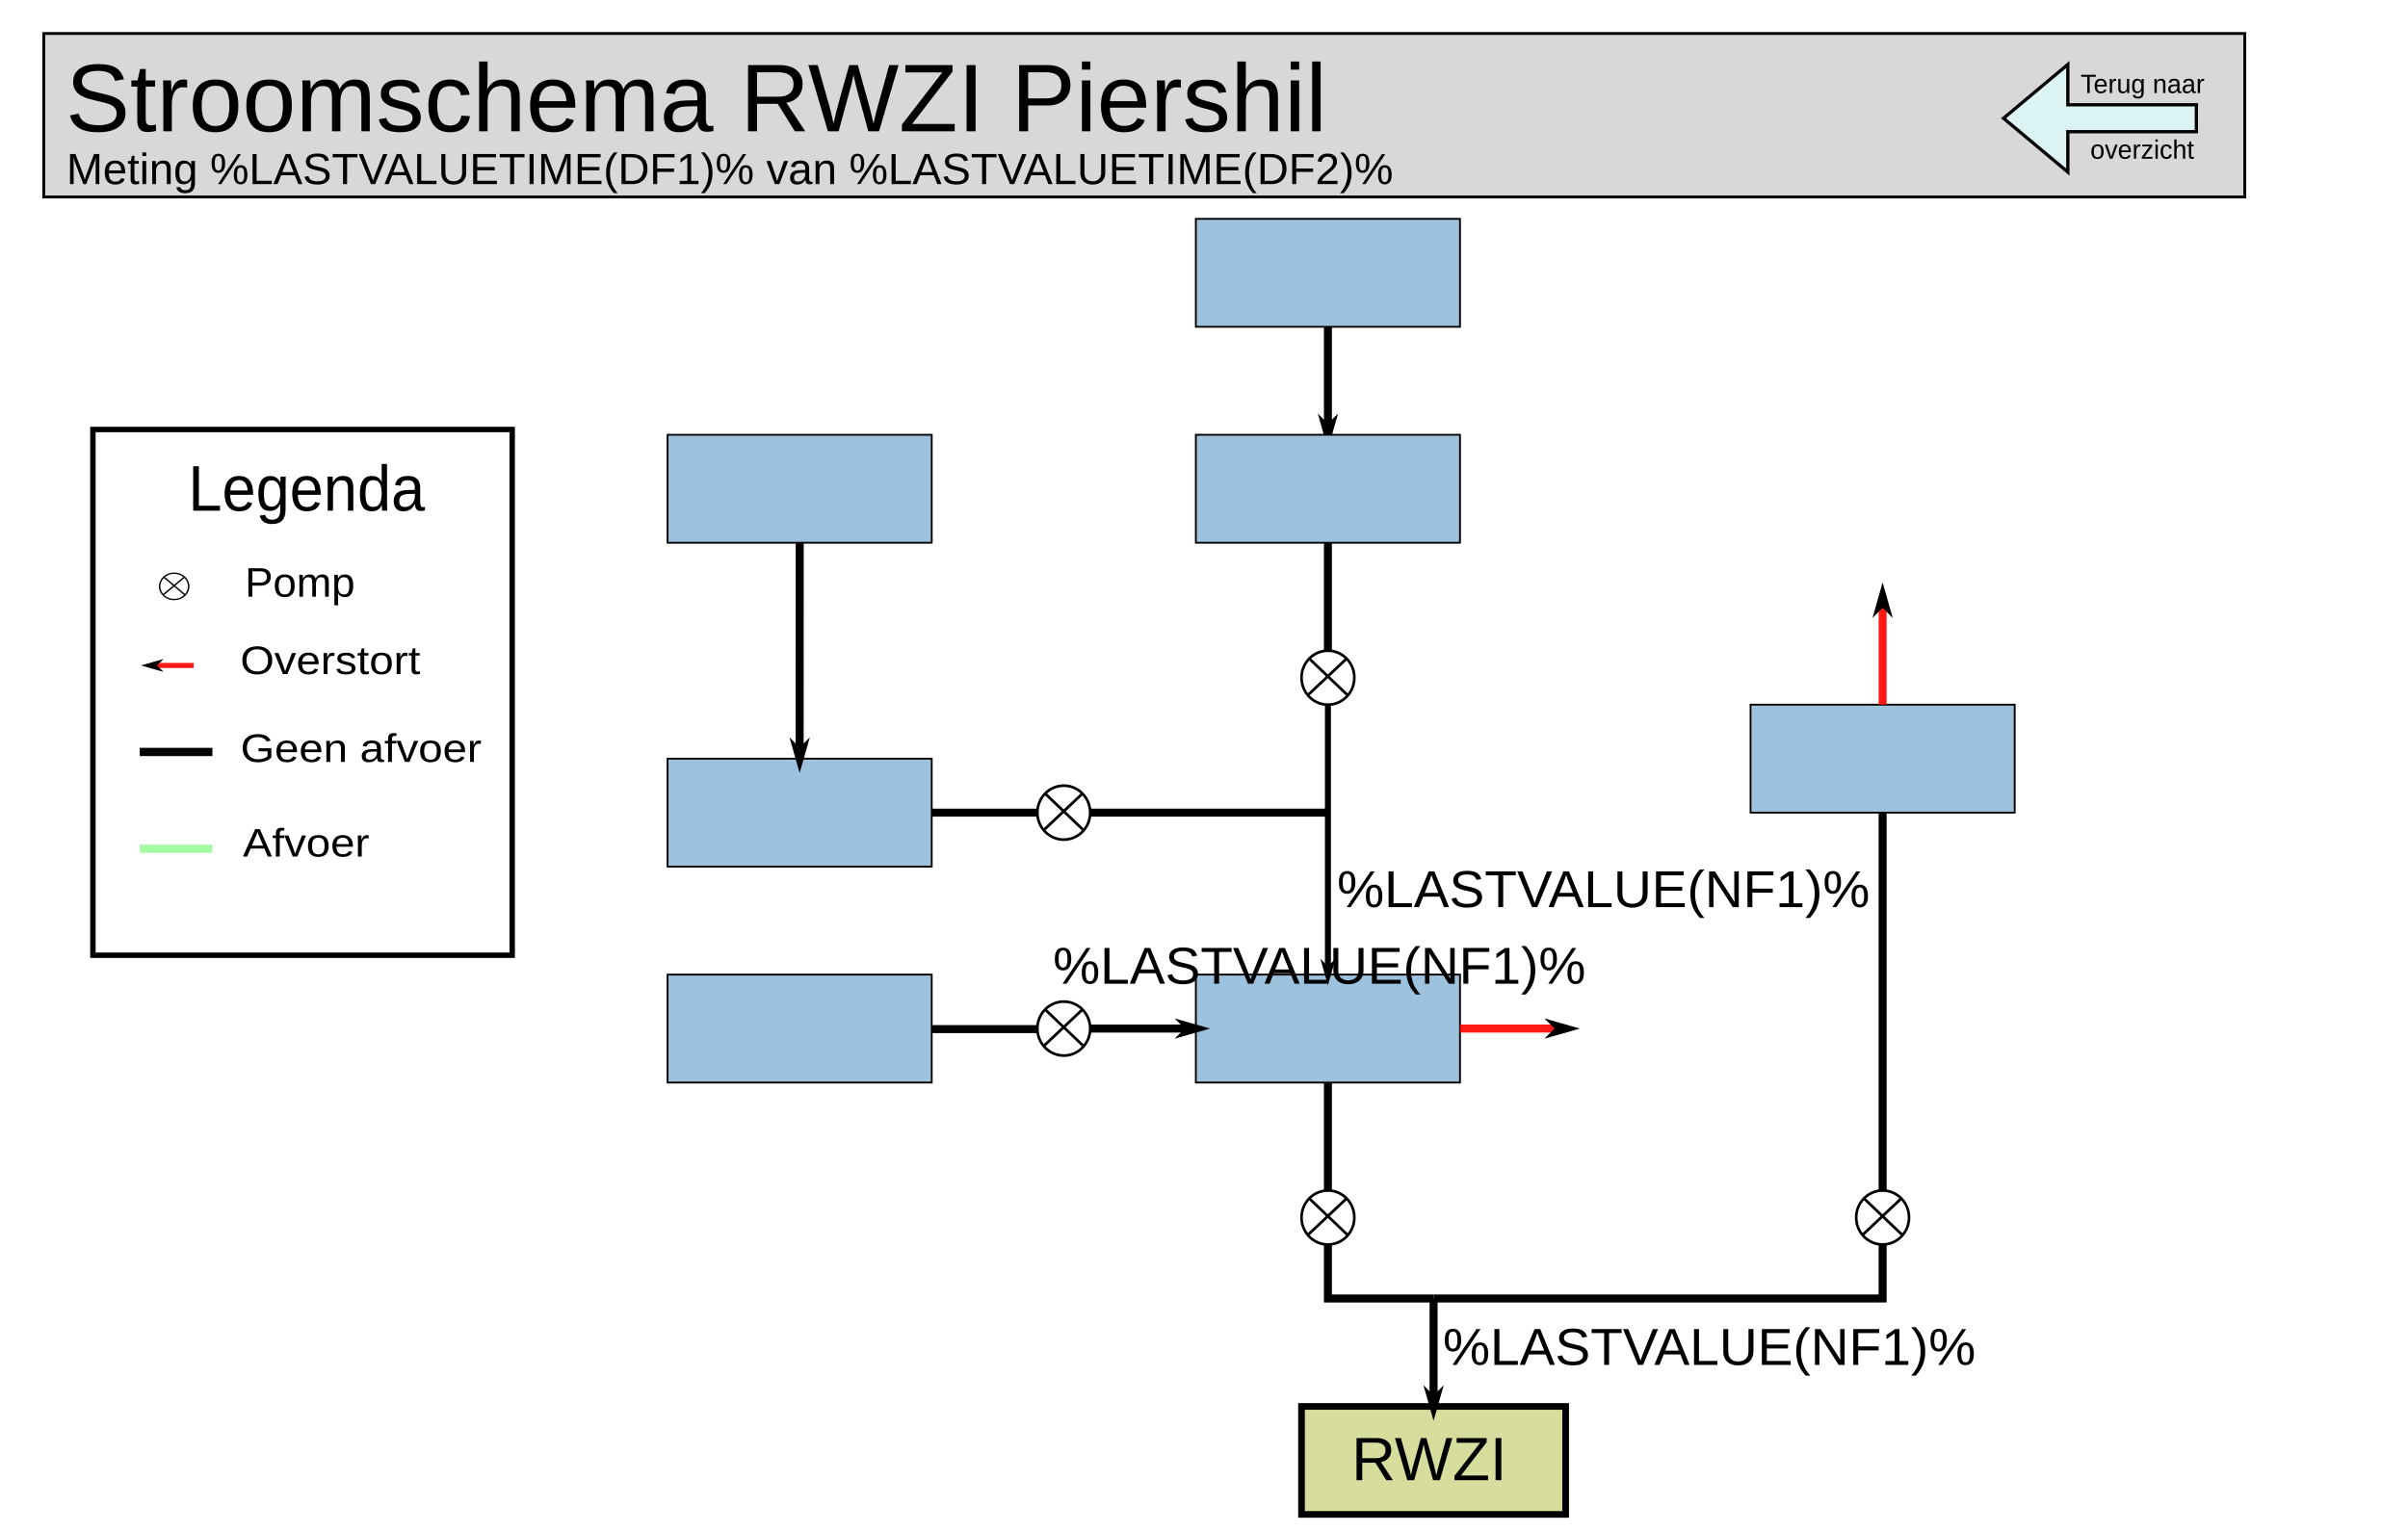
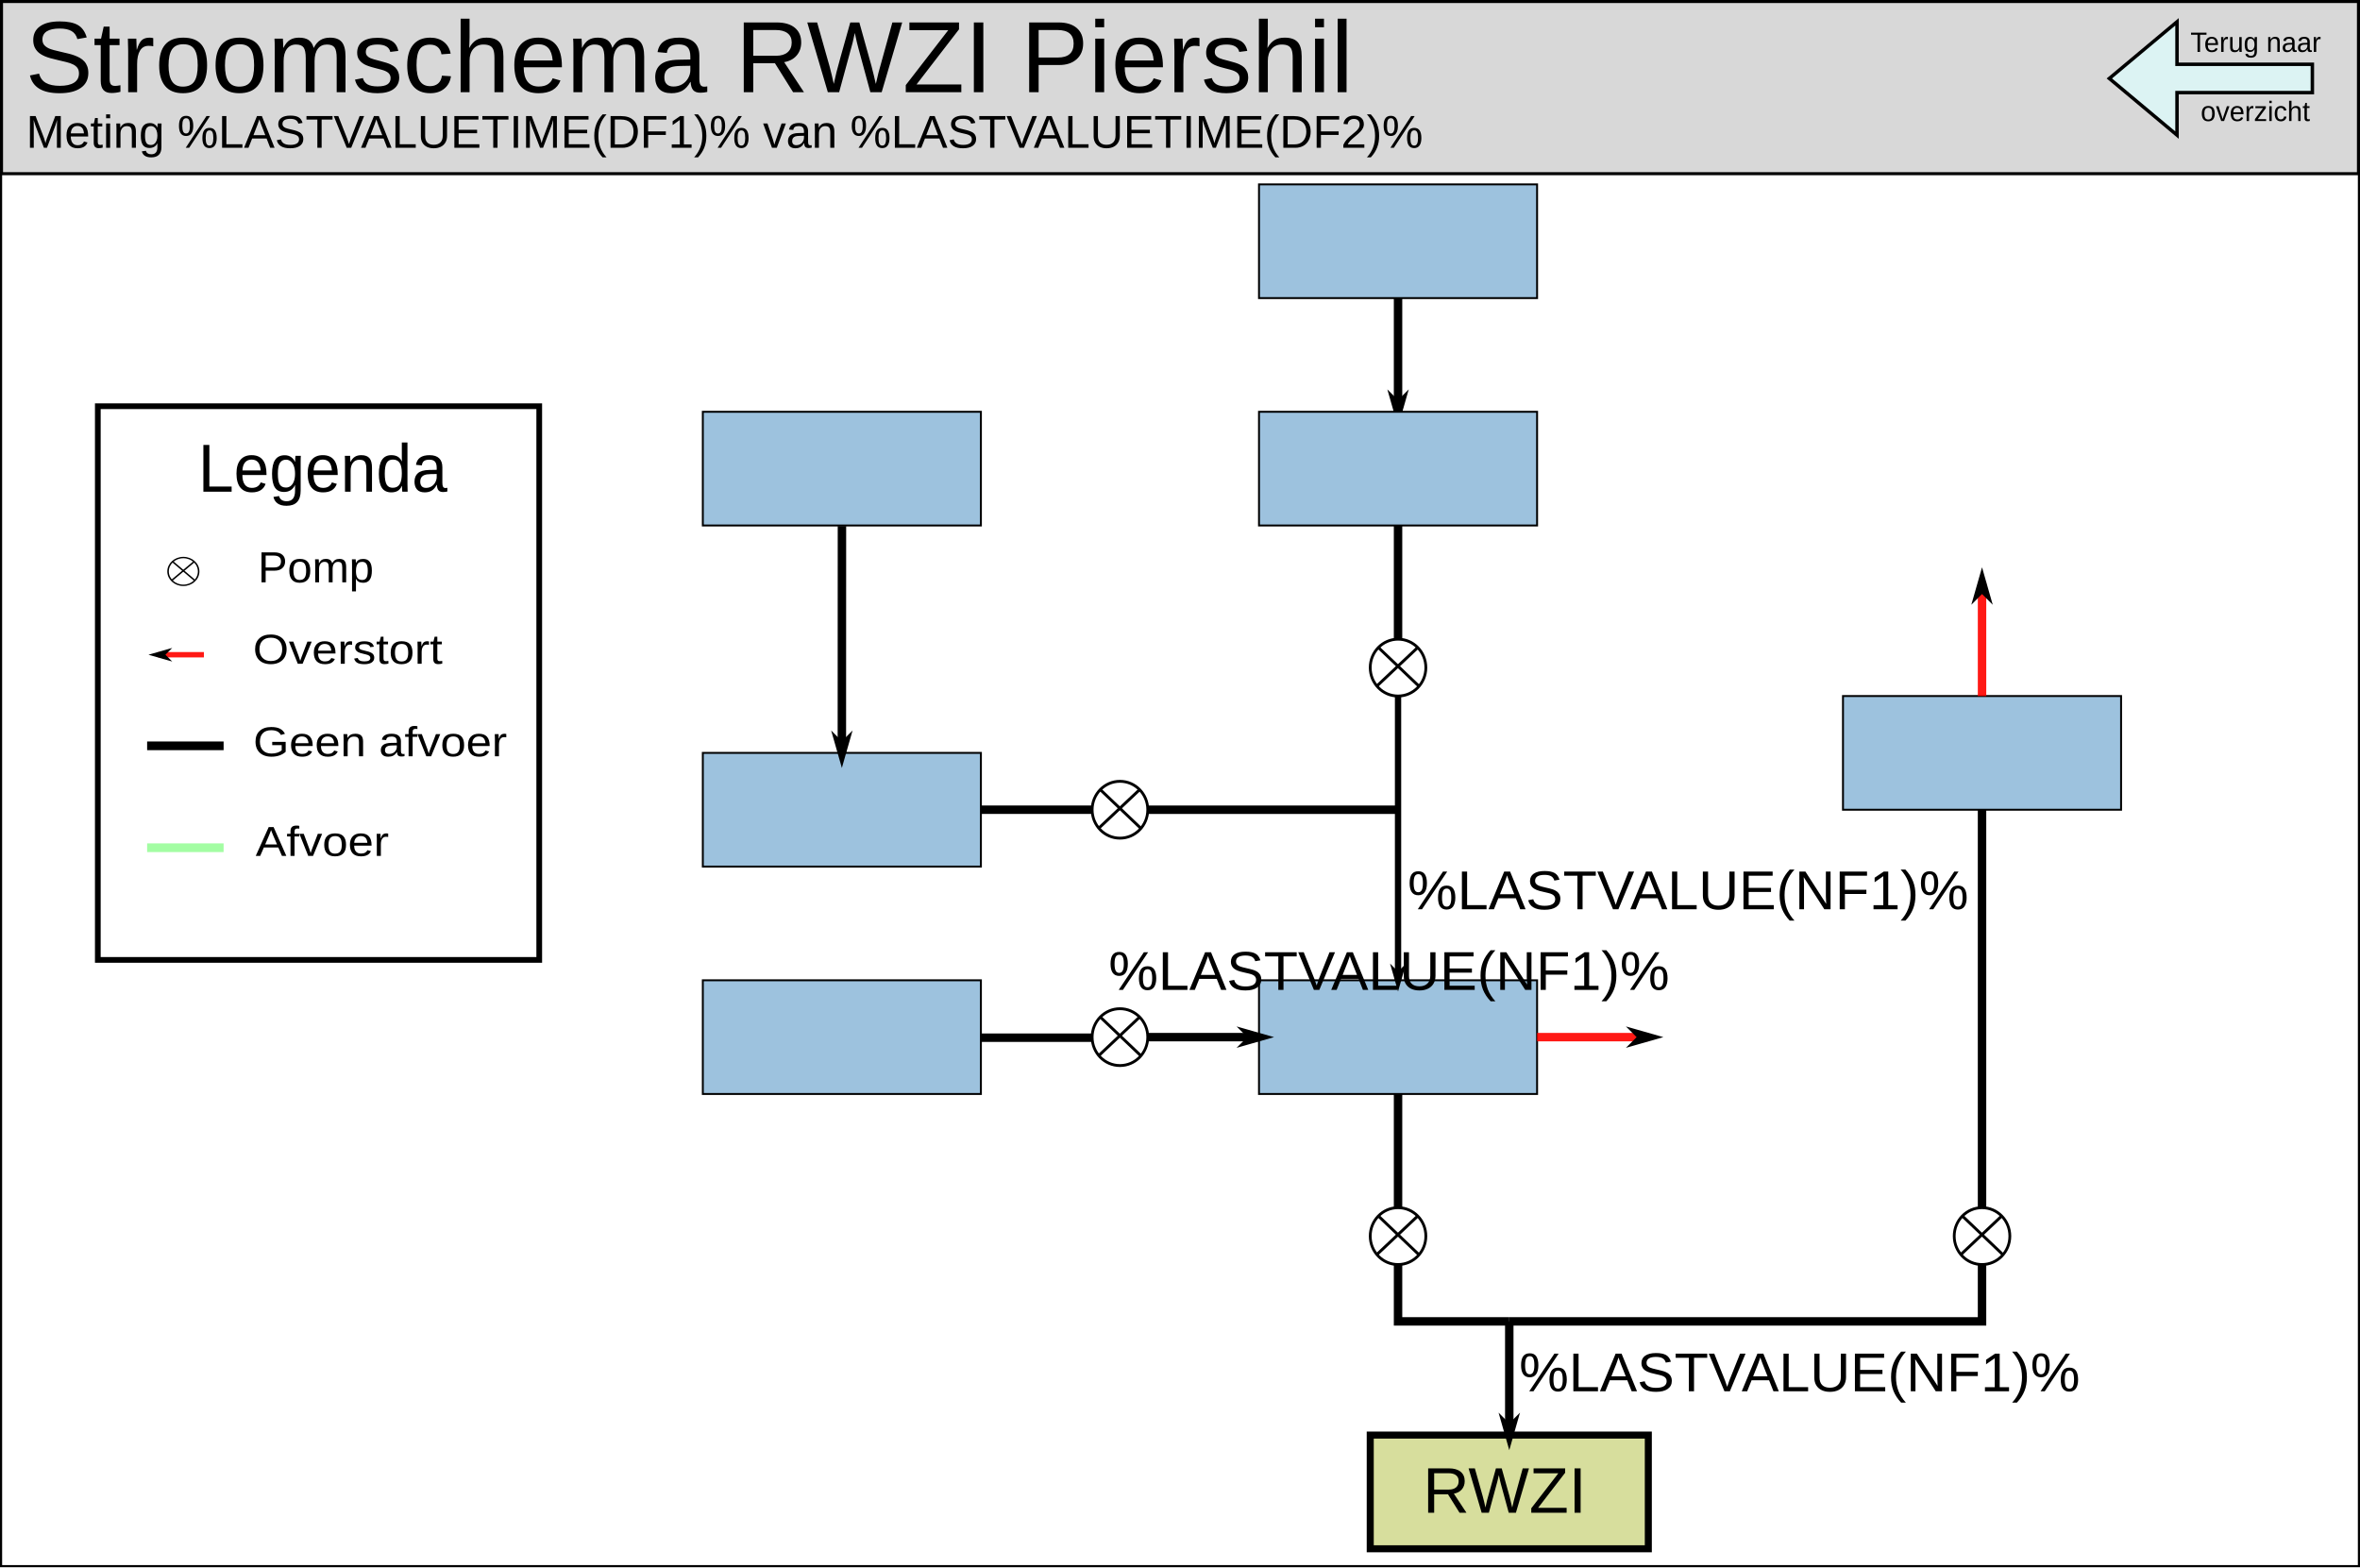
- <svg xmlns="http://www.w3.org/2000/svg" contentScriptType="text/ecmascript" contentStyleType="text/css" zoomAndPan="magnify" version="1.0" width="1100" height="700" viewBox="0 0 1100 700" preserveAspectRatio="xMidYMid meet" id="svg2830">
+ <svg xmlns="http://www.w3.org/2000/svg" contentScriptType="text/ecmascript" contentStyleType="text/css" zoomAndPan="magnify" version="1.0" width="1024" height="680.006" viewBox="0 0 1024 680.006" preserveAspectRatio="xMidYMid meet" id="svg2830">
  <defs id="defs3">
    <marker orient="auto" refY="0" refX="0" id="Arrow1Send" style="overflow:visible">
      <path id="path4222" d="M 0,0 5,-5 -12.5,0 5,5 0,0 z" style="fill-rule:evenodd;stroke:#000000;stroke-width:1pt;marker-start:none" transform="matrix(-0.2,0,0,-0.2,-1.2,0)" />
    </marker>
    <marker orient="auto" refY="0" refX="0" id="marker4656" style="overflow:visible">
      <path id="path4216" d="M 0,0 5,-5 -12.5,0 5,5 0,0 z" style="fill-rule:evenodd;stroke:#000000;stroke-width:1pt;marker-start:none" transform="matrix(-0.4,0,0,-0.4,-4,0)" />
    </marker>
    <marker orient="auto" refY="0" refX="0" id="Arrow2Lend" style="overflow:visible">
      <path id="path4228" style="font-size:12px;fill-rule:evenodd;stroke-width:0.625;stroke-linejoin:round" d="M 8.719,4.034 -2.207,0.016 8.719,-4.002 c -1.745,2.372 -1.735,5.617 -6e-7,8.035 z" transform="matrix(-1.1,0,0,-1.1,-1.1,0)" />
    </marker>
    <marker style="overflow:visible" id="Arrow1Mend" refX="0" refY="0" orient="auto">
      <path transform="matrix(-0.4,0,0,-0.4,-4,0)" style="fill-rule:evenodd;stroke-width:1pt;marker-start:none" d="M 0,0 5,-5 -12.5,0 5,5 0,0 z" id="path6" />
    </marker>
    <marker style="overflow:visible" id="Arrow1Mstart" refX="0" refY="0" orient="auto">
      <path transform="matrix(0.4,0,0,0.4,4,0)" style="fill-rule:evenodd;stroke-width:1pt;marker-start:none" d="M 0,0 5,-5 -12.5,0 5,5 0,0 z" id="path9" />
    </marker>
    <marker orient="auto" refY="0" refX="0" id="Arrow1Send-0" style="overflow:visible">
      <path id="path4222-9" d="M 0,0 5,-5 -12.5,0 5,5 0,0 z" style="fill-rule:evenodd;stroke:#000000;stroke-width:1pt;marker-start:none" transform="matrix(-0.2,0,0,-0.2,-1.2,0)" />
    </marker>
    <marker orient="auto" refY="0" refX="0" id="Arrow1Send-3" style="overflow:visible">
      <path id="path4222-7" d="M 0,0 5,-5 -12.5,0 5,5 0,0 z" style="fill-rule:evenodd;stroke:#000000;stroke-width:1pt;marker-start:none" transform="matrix(-0.2,0,0,-0.2,-1.2,0)" />
    </marker>
    <marker orient="auto" refY="0" refX="0" id="Arrow1Send-6" style="overflow:visible">
      <path id="path4222-0" d="M 0,0 5,-5 -12.5,0 5,5 0,0 z" style="fill-rule:evenodd;stroke:#000000;stroke-width:1pt;marker-start:none" transform="matrix(-0.2,0,0,-0.2,-1.2,0)" />
    </marker>
    <marker orient="auto" refY="0" refX="0" id="Arrow1Send-5" style="overflow:visible">
      <path id="path4222-75" d="M 0,0 5,-5 -12.5,0 5,5 0,0 z" style="fill-rule:evenodd;stroke:#000000;stroke-width:1pt;marker-start:none" transform="matrix(-0.2,0,0,-0.2,-1.2,0)" />
    </marker>
    <marker orient="auto" refY="0" refX="0" id="Arrow1Send-2" style="overflow:visible">
      <path id="path4222-00" d="M 0,0 5,-5 -12.5,0 5,5 0,0 z" style="fill-rule:evenodd;stroke:#000000;stroke-width:1pt;marker-start:none" transform="matrix(-0.2,0,0,-0.2,-1.2,0)" />
    </marker>
    <marker orient="auto" refY="0" refX="0" id="Arrow1Send-01" style="overflow:visible">
      <path id="path4222-2" d="M 0,0 5,-5 -12.5,0 5,5 0,0 z" style="fill-rule:evenodd;stroke:#000000;stroke-width:1pt;marker-start:none" transform="matrix(-0.2,0,0,-0.2,-1.2,0)" />
    </marker>
    <marker orient="auto" refY="0" refX="0" id="Arrow1Send-8" style="overflow:visible">
      <path id="path4222-3" d="M 0,0 5,-5 -12.5,0 5,5 0,0 z" style="fill-rule:evenodd;stroke:#000000;stroke-width:1pt;marker-start:none" transform="matrix(-0.2,0,0,-0.2,-1.2,0)" />
    </marker>
    <marker orient="auto" refY="0" refX="0" id="Arrow1Send-20" style="overflow:visible">
      <path id="path4222-1" d="M 0,0 5,-5 -12.5,0 5,5 0,0 z" style="fill-rule:evenodd;stroke:#000000;stroke-width:1pt;marker-start:none" transform="matrix(-0.2,0,0,-0.2,-1.2,0)" />
    </marker>
    <marker orient="auto" refY="0" refX="0" id="Arrow1Send-84" style="overflow:visible">
      <path id="path4222-14" d="M 0,0 5,-5 -12.5,0 5,5 0,0 z" style="fill-rule:evenodd;stroke:#000000;stroke-width:1pt;marker-start:none" transform="matrix(-0.2,0,0,-0.2,-1.2,0)" />
    </marker>
    <marker orient="auto" refY="0" refX="0" id="Arrow1Send-9" style="overflow:visible">
      <path id="path4222-6" d="M 0,0 5,-5 -12.5,0 5,5 0,0 z" style="fill-rule:evenodd;stroke:#000000;stroke-width:1pt;marker-start:none" transform="matrix(-0.2,0,0,-0.2,-1.2,0)" />
    </marker>
    <marker orient="auto" refY="0" refX="0" id="Arrow1Send-09" style="overflow:visible">
      <path id="path4222-96" d="M 0,0 5,-5 -12.5,0 5,5 0,0 z" style="fill-rule:evenodd;stroke:#000000;stroke-width:1pt;marker-start:none" transform="matrix(-0.2,0,0,-0.2,-1.2,0)" />
    </marker>
  </defs>
-   <rect id="rectTitel" x="20" y="15.298" width="1005.436" height="74.702" style="fill:#d8d8d8;stroke:#000000;stroke-width:1.304" />
-   <text id="Titel" x="30" y="60" style="font-size:44px;font-family:Arial">Stroomschema RWZI Piershil</text>
-   <text id="DateEnd" x="30.357" y="84.124" style="font-size:20px;font-family:Arial">Meting %LASTVALUETIME(DF1)% van %LASTVALUETIME(DF2)%</text>
-   <text id="4ATS" x="110.924" y="275.048" style="font-size:19.074px;font-family:Arial" transform="scale(1.008734,0.9913412)">Pomp</text>
-   <g transform="matrix(0.6637292,0,0,0.6029126,-358.5034,159.4086)" id="g5198-33">
+   <rect id="rectTitel" x="0.658" y="0.658" width="1022.673" height="74.702" style="fill:#d8d8d8;stroke:#000000;stroke-width:1.316" />
+   <text id="Titel" x="11" y="40.006" style="font-size:44px;font-family:Arial">Stroomschema RWZI Piershil</text>
+   <text id="DateEnd" x="11.357" y="64.13" style="font-size:20px;font-family:Arial">Meting %LASTVALUETIME(DF1)% van %LASTVALUETIME(DF2)%</text>
+   <text id="4ATS" x="110.924" y="254.879" style="font-size:19.074px;font-family:Arial" transform="scale(1.008734,0.9913412)">Pomp</text>
+   <g transform="matrix(0.6637292,0,0,0.6029126,-358.5034,139.4142)" id="g5198-33">
    <line x1="667.347" y1="186.38" x2="653.013" y2="173.013" style="stroke:#000000;stroke-width:1.026;stroke-opacity:1" id="line67-4" />
    <circle transform="translate(515,-145)" cx="145" cy="325" r="10" style="fill:none;stroke:#000000;stroke-width:1;stroke-opacity:1" id="circle71-1" d="m 155,325 c 0,5.523 -4.477,10 -10,10 -5.523,0 -10,-4.477 -10,-10 0,-5.523 4.477,-10 10,-10 5.523,0 10,4.477 10,10 z" />
    <line x1="666.981" y1="173.019" x2="652.396" y2="186.472" style="stroke:#000000;stroke-width:1.038;stroke-opacity:1" id="line69-4-13" />
  </g>
-   <rect x="42.443" y="196.25" width="191.533" height="240.239" style="fill:none;stroke:#000000;stroke-width:2.477;stroke-opacity:1" id="rect19-8" />
+   <rect x="42.443" y="176.256" width="191.533" height="240.239" style="fill:none;stroke:#000000;stroke-width:2.477;stroke-opacity:1" id="rect19-8" />








-   pompLegenda<path style="fill:#ed2f04;fill-opacity:1;stroke:#ff0703;stroke-width:2.324;stroke-linecap:butt;stroke-linejoin:miter;stroke-miterlimit:4;stroke-opacity:0.924;stroke-dasharray:none;marker-end:url(#Arrow1Send)" d="m 88.473,304.078 -19.912,0" id="path7045-7-2-14" />
-   <rect x="304.953" y="346.667" width="120.662" height="49.333" style="fill:#9dc2de;stroke:#000000;stroke-width:0.832;stroke-opacity:1" id="rect25-1-3-3-6-4" />
-   <text id="4ATS-1" x="104.596" y="323.17" style="font-size:19.074px;font-family:Arial" transform="scale(1.049224,0.9530852)">Overstort</text>
-   <text id="4ATS-7" x="88.555" y="226.536" style="font-size:28.612px;font-family:Arial" transform="scale(0.9708467,1.030029)">Legenda</text>
-   <text xml:space="preserve" style="font-size:12px;font-style:normal;font-weight:normal;text-align:start;line-height:125%;writing-mode:lr-tb;text-anchor:start;fill:#000000;fill-opacity:1;stroke:none;font-family:Bitstream Vera Sans" x="991.049" y="160.54" id="text3405">
-     <tspan id="tspan3407" x="991.049" y="160.54" />
+ 
+   pompLegenda<path style="fill:#ed2f04;fill-opacity:1;stroke:#ff0703;stroke-width:2.324;stroke-linecap:butt;stroke-linejoin:miter;stroke-miterlimit:4;stroke-opacity:0.924;stroke-dasharray:none;marker-end:url(#Arrow1Send)" d="m 88.473,284.084 -19.912,0" id="path7045-7-2-14" />
+   <rect x="304.953" y="326.672" width="120.662" height="49.333" style="fill:#9dc2de;stroke:#000000;stroke-width:0.832;stroke-opacity:1" id="rect25-1-3-3-6-4" />
+   <text id="4ATS-1" x="104.596" y="302.191" style="font-size:19.074px;font-family:Arial" transform="scale(1.049224,0.9530852)">Overstort</text>
+   <text id="4ATS-7" x="88.555" y="207.124" style="font-size:28.612px;font-family:Arial" transform="scale(0.9708467,1.030029)">Legenda</text>
+   <text xml:space="preserve" style="font-size:12px;font-style:normal;font-weight:normal;text-align:start;line-height:125%;writing-mode:lr-tb;text-anchor:start;fill:#000000;fill-opacity:1;stroke:none;font-family:Bitstream Vera Sans" x="991.049" y="140.546" id="text3405">
+     <tspan id="tspan3407" x="991.049" y="140.546" />
  </text>
-   <text xml:space="preserve" style="font-size:12px;font-style:normal;font-weight:normal;text-align:start;line-height:125%;writing-mode:lr-tb;text-anchor:start;fill:#000000;fill-opacity:1;stroke:none;font-family:Bitstream Vera Sans" x="683.686" y="561.335" id="text3409">
-     <tspan id="tspan3411" x="683.686" y="561.335" />
+   <text xml:space="preserve" style="font-size:12px;font-style:normal;font-weight:normal;text-align:start;line-height:125%;writing-mode:lr-tb;text-anchor:start;fill:#000000;fill-opacity:1;stroke:none;font-family:Bitstream Vera Sans" x="683.686" y="541.34" id="text3409">
+     <tspan id="tspan3411" x="683.686" y="541.34" />
  </text>
-   <path style="fill:none;stroke:#000000;stroke-width:3.768;stroke-linecap:butt;stroke-linejoin:miter;stroke-miterlimit:4;stroke-opacity:1;stroke-dasharray:none" d="m 63.842,343.603 33.186,0" id="path3772-1" />
-   <path style="fill:#00ff00;stroke:#19f919;stroke-width:3.768;stroke-linecap:butt;stroke-linejoin:miter;stroke-miterlimit:4;stroke-opacity:0.401;stroke-dasharray:none" d="m 63.842,387.816 33.186,0" id="path3772-4" />
-   <text id="4ATS-1-0" x="104.716" y="365.286" style="font-size:19.074px;font-family:Arial" transform="scale(1.049224,0.9530852)">Geen afvoer</text>
-   <text id="4ATS-1-4" x="105.727" y="410.645" style="font-size:19.074px;font-family:Arial" transform="scale(1.049224,0.9530852)">Afvoer</text>
-   <rect x="546.278" y="100" width="120.662" height="49.333" style="fill:#9dc2de;stroke:#000000;stroke-width:0.832;stroke-opacity:1" id="rect25-1-3-3-6-4-9" />
-   <rect x="546.278" y="445.333" width="120.662" height="49.333" style="fill:#9dc2de;stroke:#000000;stroke-width:0.832;stroke-opacity:1" id="rect25-1-3-3-6-4-14" />
-   <rect x="304.953" y="198.667" width="120.662" height="49.333" style="fill:#9dc2de;stroke:#000000;stroke-width:0.832;stroke-opacity:1" id="rect25-1-3-3-6-4-33" />
-   <g transform="matrix(1.206627,0,0,1.233334,-189.7647,87.66664)" id="g5198-8-7-31-5-6-41">
+   <path style="fill:none;stroke:#000000;stroke-width:3.768;stroke-linecap:butt;stroke-linejoin:miter;stroke-miterlimit:4;stroke-opacity:1;stroke-dasharray:none" d="m 63.842,323.609 33.186,0" id="path3772-1" />
+   <path style="fill:#00ff00;stroke:#19f919;stroke-width:3.768;stroke-linecap:butt;stroke-linejoin:miter;stroke-miterlimit:4;stroke-opacity:0.401;stroke-dasharray:none" d="m 63.842,367.822 33.186,0" id="path3772-4" />
+   <text id="4ATS-1-0" x="104.716" y="344.308" style="font-size:19.074px;font-family:Arial" transform="scale(1.049224,0.9530852)">Geen afvoer</text>
+   <text id="4ATS-1-4" x="105.727" y="389.666" style="font-size:19.074px;font-family:Arial" transform="scale(1.049224,0.9530852)">Afvoer</text>
+   <rect x="546.278" y="80.006" width="120.662" height="49.333" style="fill:#9dc2de;stroke:#000000;stroke-width:0.832;stroke-opacity:1" id="rect25-1-3-3-6-4-9" />
+   <rect x="546.278" y="425.339" width="120.662" height="49.333" style="fill:#9dc2de;stroke:#000000;stroke-width:0.832;stroke-opacity:1" id="rect25-1-3-3-6-4-14" />
+   <rect x="304.953" y="178.672" width="120.662" height="49.333" style="fill:#9dc2de;stroke:#000000;stroke-width:0.832;stroke-opacity:1" id="rect25-1-3-3-6-4-33" />
+   <g transform="matrix(1.206627,0,0,1.233334,-189.7647,67.67222)" id="g5198-8-7-31-5-6-41">
    <line x1="667.347" y1="186.38" x2="653.013" y2="173.013" style="stroke:#000000;stroke-width:1.026;stroke-opacity:1" id="line67-5-33-9-0-1-1" />
    <circle transform="translate(515,-145)" cx="145" cy="325" r="10" style="fill:none;stroke:#000000;stroke-width:1;stroke-opacity:1" id="circle71-7-5-8-9-3-3" d="m 155,325 c 0,5.523 -4.477,10 -10,10 -5.523,0 -10,-4.477 -10,-10 0,-5.523 4.477,-10 10,-10 5.523,0 10,4.477 10,10 z" />
    <line x1="666.981" y1="173.019" x2="652.396" y2="186.472" style="stroke:#000000;stroke-width:1.038;stroke-opacity:1" id="line69-4-61-9-6-0-89-8" />
  </g>
-   <path style="fill:none;stroke:#000000;stroke-width:3.66;stroke-linecap:butt;stroke-linejoin:miter;stroke-miterlimit:4;stroke-opacity:1;stroke-dasharray:none" d="m 606.609,248 0,49.333" id="path3507-2" />
-   <path style="fill:none;stroke:#000000;stroke-width:2.728px;stroke-linecap:butt;stroke-linejoin:miter;stroke-opacity:1;marker-end:url(#Arrow1Send-09)" d="m 606.609,322 0,123.333" id="path3509-7" />
-   <path style="fill:none;stroke:#000000;stroke-width:3.66;stroke-linecap:butt;stroke-linejoin:miter;stroke-miterlimit:4;stroke-opacity:1;stroke-dasharray:none;marker-end:url(#Arrow1Send-09)" d="m 606.609,149.333 0,49.333" id="path3674" />
-   <rect x="546.278" y="198.667" width="120.662" height="49.333" style="fill:#9dc2de;stroke:#000000;stroke-width:0.832;stroke-opacity:1" id="rect25-1-3-3-6-4-8" />
-   <rect x="304.953" y="445.333" width="120.662" height="49.333" style="fill:#9dc2de;stroke:#000000;stroke-width:0.832;stroke-opacity:1" id="rect25-1-3-3-6-4-6" />
-   <rect x="594.543" y="642.667" width="120.662" height="49.333" style="fill:#d7de9d;fill-opacity:1;stroke:#000000;stroke-width:3.05;stroke-miterlimit:4;stroke-opacity:1;stroke-dasharray:none" id="rect25-1-3-3-6-4-0" />
-   <rect x="799.669" y="322" width="120.662" height="49.333" style="fill:#9dc2de;stroke:#000000;stroke-width:0.832;stroke-opacity:1" id="rect25-1-3-3-6-4-80" />
-   <g transform="matrix(1.206627,0,0,1.233334,-310.4272,149.3333)" id="g5198-8-7-31-5-6-41-40">
+   <path style="fill:none;stroke:#000000;stroke-width:3.66;stroke-linecap:butt;stroke-linejoin:miter;stroke-miterlimit:4;stroke-opacity:1;stroke-dasharray:none" d="m 606.609,228.006 0,49.333" id="path3507-2" />
+   <path style="fill:none;stroke:#000000;stroke-width:2.728px;stroke-linecap:butt;stroke-linejoin:miter;stroke-opacity:1;marker-end:url(#Arrow1Send-09)" d="m 606.609,302.006 0,123.333" id="path3509-7" />
+   <path style="fill:none;stroke:#000000;stroke-width:3.66;stroke-linecap:butt;stroke-linejoin:miter;stroke-miterlimit:4;stroke-opacity:1;stroke-dasharray:none;marker-end:url(#Arrow1Send-09)" d="m 606.609,129.339 0,49.333" id="path3674" />
+   <rect x="546.278" y="178.672" width="120.662" height="49.333" style="fill:#9dc2de;stroke:#000000;stroke-width:0.832;stroke-opacity:1" id="rect25-1-3-3-6-4-8" />
+   <rect x="304.953" y="425.339" width="120.662" height="49.333" style="fill:#9dc2de;stroke:#000000;stroke-width:0.832;stroke-opacity:1" id="rect25-1-3-3-6-4-6" />
+   <rect x="594.543" y="622.672" width="120.662" height="49.333" style="fill:#d7de9d;fill-opacity:1;stroke:#000000;stroke-width:3.05;stroke-miterlimit:4;stroke-opacity:1;stroke-dasharray:none" id="rect25-1-3-3-6-4-0" />
+   <rect x="799.669" y="302.006" width="120.662" height="49.333" style="fill:#9dc2de;stroke:#000000;stroke-width:0.832;stroke-opacity:1" id="rect25-1-3-3-6-4-80" />
+   <g transform="matrix(1.206627,0,0,1.233334,-310.4272,129.3389)" id="g5198-8-7-31-5-6-41-40">
    <line x1="667.347" y1="186.38" x2="653.013" y2="173.013" style="stroke:#000000;stroke-width:1.026;stroke-opacity:1" id="line67-5-33-9-0-1-1-6" />
    <circle transform="translate(515,-145)" cx="145" cy="325" r="10" style="fill:none;stroke:#000000;stroke-width:1;stroke-opacity:1" id="circle71-7-5-8-9-3-3-18" d="m 155,325 c 0,5.523 -4.477,10 -10,10 -5.523,0 -10,-4.477 -10,-10 0,-5.523 4.477,-10 10,-10 5.523,0 10,4.477 10,10 z" />
    <line x1="666.981" y1="173.019" x2="652.396" y2="186.472" style="stroke:#000000;stroke-width:1.038;stroke-opacity:1" id="line69-4-61-9-6-0-89-8-9" />
  </g>
-   <g transform="matrix(1.206627,0,0,1.233334,-310.4272,248)" id="g5198-8-7-31-5-6-41-41">
+   <g transform="matrix(1.206627,0,0,1.233334,-310.4272,228.0056)" id="g5198-8-7-31-5-6-41-41">
    <line x1="667.347" y1="186.38" x2="653.013" y2="173.013" style="stroke:#000000;stroke-width:1.026;stroke-opacity:1" id="line67-5-33-9-0-1-1-4" />
    <circle transform="translate(515,-145)" cx="145" cy="325" r="10" style="fill:none;stroke:#000000;stroke-width:1;stroke-opacity:1" id="circle71-7-5-8-9-3-3-3" d="m 155,325 c 0,5.523 -4.477,10 -10,10 -5.523,0 -10,-4.477 -10,-10 0,-5.523 4.477,-10 10,-10 5.523,0 10,4.477 10,10 z" />
    <line x1="666.981" y1="173.019" x2="652.396" y2="186.472" style="stroke:#000000;stroke-width:1.038;stroke-opacity:1" id="line69-4-61-9-6-0-89-8-98" />
  </g>
-   <g transform="matrix(1.206627,0,0,1.233334,-189.7647,334.3333)" id="g5198-8-7-31-5-6-41-8">
+   <g transform="matrix(1.206627,0,0,1.233334,-189.7647,314.3389)" id="g5198-8-7-31-5-6-41-8">
    <line x1="667.347" y1="186.38" x2="653.013" y2="173.013" style="stroke:#000000;stroke-width:1.026;stroke-opacity:1" id="line67-5-33-9-0-1-1-77" />
    <circle transform="translate(515,-145)" cx="145" cy="325" r="10" style="fill:none;stroke:#000000;stroke-width:1;stroke-opacity:1" id="circle71-7-5-8-9-3-3-83" d="m 155,325 c 0,5.523 -4.477,10 -10,10 -5.523,0 -10,-4.477 -10,-10 0,-5.523 4.477,-10 10,-10 5.523,0 10,4.477 10,10 z" />
    <line x1="666.981" y1="173.019" x2="652.396" y2="186.472" style="stroke:#000000;stroke-width:1.038;stroke-opacity:1" id="line69-4-61-9-6-0-89-8-8" />
  </g>
-   <g transform="matrix(1.206627,0,0,1.233334,63.62653,334.3333)" id="g5198-8-7-31-5-6-41-7">
+   <g transform="matrix(1.206627,0,0,1.233334,63.62653,314.3389)" id="g5198-8-7-31-5-6-41-7">
    <line x1="667.347" y1="186.38" x2="653.013" y2="173.013" style="stroke:#000000;stroke-width:1.026;stroke-opacity:1" id="line67-5-33-9-0-1-1-1" />
    <circle transform="translate(515,-145)" cx="145" cy="325" r="10" style="fill:none;stroke:#000000;stroke-width:1;stroke-opacity:1" id="circle71-7-5-8-9-3-3-0" d="m 155,325 c 0,5.523 -4.477,10 -10,10 -5.523,0 -10,-4.477 -10,-10 0,-5.523 4.477,-10 10,-10 5.523,0 10,4.477 10,10 z" />
    <line x1="666.981" y1="173.019" x2="652.396" y2="186.472" style="stroke:#000000;stroke-width:1.038;stroke-opacity:1" id="line69-4-61-9-6-0-89-8-7" />
  </g>
-   <path style="fill:none;stroke:#000000;stroke-width:3.66;stroke-linecap:butt;stroke-linejoin:miter;stroke-miterlimit:4;stroke-opacity:1;stroke-dasharray:none" d="m 606.609,371.333 -108.596,0" id="path6195" />
-   <path style="fill:none;stroke:#000000;stroke-width:3.66;stroke-linecap:butt;stroke-linejoin:miter;stroke-miterlimit:4;stroke-opacity:1;stroke-dasharray:none" d="m 473.88,371.333 c -24.132,0 -48.265,0 -48.265,0" id="path6197" />
-   <path style="fill:none;stroke:#000000;stroke-width:3.66;stroke-linecap:butt;stroke-linejoin:miter;stroke-miterlimit:4;stroke-opacity:1;stroke-dasharray:none;marker-end:url(#Arrow1Send-09)" d="m 365.318,248.211 -0.034,98.455" id="path6199" />
-   <path style="fill:none;stroke:#000000;stroke-width:3.66;stroke-linecap:butt;stroke-linejoin:miter;stroke-miterlimit:4;stroke-opacity:1;stroke-dasharray:none" d="m 606.609,494.667 0,49.333" id="path6225" />
-   <path style="fill:none;stroke:#000000;stroke-width:3.66;stroke-linecap:butt;stroke-linejoin:miter;stroke-miterlimit:4;stroke-opacity:1;stroke-dasharray:none" d="m 606.609,568.667 0,24.667 48.265,0" id="path6227" />
-   <path style="fill:none;stroke:#000000;stroke-width:3.66;stroke-linecap:butt;stroke-linejoin:miter;stroke-miterlimit:4;stroke-opacity:1;stroke-dasharray:none" d="m 654.874,593.333 205.126,0 0,-24.667" id="path6231" />
-   <path style="fill:none;stroke:#000000;stroke-width:3.66;stroke-linecap:butt;stroke-linejoin:miter;stroke-miterlimit:4;stroke-opacity:1;stroke-dasharray:none" d="m 860,544 0,-172.667" id="path6233" />
-   <path style="fill:none;stroke:#ff0703;stroke-width:3.66;stroke-linecap:butt;stroke-linejoin:miter;stroke-miterlimit:4;stroke-opacity:0.925;stroke-dasharray:none;marker-start:none;marker-end:url(#Arrow1Send-09)" d="m 860,322 c 0,-12.333 0,-49.333 0,-49.333" id="path6235" />
-   <path style="fill:none;stroke:#ff0703;stroke-width:3.66;stroke-linecap:butt;stroke-linejoin:miter;stroke-miterlimit:4;stroke-opacity:0.925;stroke-dasharray:none;marker-end:url(#Arrow1Send-09)" d="m 666.94,470 48.265,0" id="path6237" />
-   <path style="fill:none;stroke:#000000;stroke-width:3.66;stroke-linecap:butt;stroke-linejoin:miter;stroke-miterlimit:4;stroke-opacity:1;stroke-dasharray:none;marker-end:url(#Arrow1Send-09)" d="m 498.013,470 48.265,0" id="path9235" />
-   <path style="fill:none;stroke:#000000;stroke-width:3.66;stroke-linecap:butt;stroke-linejoin:miter;stroke-miterlimit:4;stroke-opacity:1;stroke-dasharray:none;marker-end:url(#Arrow1Send-09)" d="m 654.874,593.333 0,49.333" id="path9665" />
-   <path style="fill:none;stroke:#000000;stroke-width:3.66;stroke-linecap:butt;stroke-linejoin:miter;stroke-miterlimit:4;stroke-opacity:1;stroke-dasharray:none" d="m 425.499,470.243 48.265,0" id="path6237-4" />
-   <text id="Titel-9" x="617.377" y="676.378" style="font-size:44px;font-family:Arial">
+   <path style="fill:none;stroke:#000000;stroke-width:3.66;stroke-linecap:butt;stroke-linejoin:miter;stroke-miterlimit:4;stroke-opacity:1;stroke-dasharray:none" d="m 606.609,351.339 -108.596,0" id="path6195" />
+   <path style="fill:none;stroke:#000000;stroke-width:3.66;stroke-linecap:butt;stroke-linejoin:miter;stroke-miterlimit:4;stroke-opacity:1;stroke-dasharray:none" d="m 473.88,351.339 c -24.132,0 -48.265,0 -48.265,0" id="path6197" />
+   <path style="fill:none;stroke:#000000;stroke-width:3.66;stroke-linecap:butt;stroke-linejoin:miter;stroke-miterlimit:4;stroke-opacity:1;stroke-dasharray:none;marker-end:url(#Arrow1Send-09)" d="m 365.318,228.217 -0.034,98.455" id="path6199" />
+   <path style="fill:none;stroke:#000000;stroke-width:3.66;stroke-linecap:butt;stroke-linejoin:miter;stroke-miterlimit:4;stroke-opacity:1;stroke-dasharray:none" d="m 606.609,474.672 0,49.333" id="path6225" />
+   <path style="fill:none;stroke:#000000;stroke-width:3.66;stroke-linecap:butt;stroke-linejoin:miter;stroke-miterlimit:4;stroke-opacity:1;stroke-dasharray:none" d="m 606.609,548.672 0,24.667 48.265,0" id="path6227" />
+   <path style="fill:none;stroke:#000000;stroke-width:3.66;stroke-linecap:butt;stroke-linejoin:miter;stroke-miterlimit:4;stroke-opacity:1;stroke-dasharray:none" d="m 654.874,573.339 205.126,0 0,-24.667" id="path6231" />
+   <path style="fill:none;stroke:#000000;stroke-width:3.66;stroke-linecap:butt;stroke-linejoin:miter;stroke-miterlimit:4;stroke-opacity:1;stroke-dasharray:none" d="m 860,524.006 0,-172.667" id="path6233" />
+   <path style="fill:none;stroke:#ff0703;stroke-width:3.66;stroke-linecap:butt;stroke-linejoin:miter;stroke-miterlimit:4;stroke-opacity:0.925;stroke-dasharray:none;marker-start:none;marker-end:url(#Arrow1Send-09)" d="m 860,302.006 c 0,-12.333 0,-49.333 0,-49.333" id="path6235" />
+   <path style="fill:none;stroke:#ff0703;stroke-width:3.66;stroke-linecap:butt;stroke-linejoin:miter;stroke-miterlimit:4;stroke-opacity:0.925;stroke-dasharray:none;marker-end:url(#Arrow1Send-09)" d="m 666.94,450.006 48.265,0" id="path6237" />
+   <path style="fill:none;stroke:#000000;stroke-width:3.66;stroke-linecap:butt;stroke-linejoin:miter;stroke-miterlimit:4;stroke-opacity:1;stroke-dasharray:none;marker-end:url(#Arrow1Send-09)" d="m 498.013,450.006 48.265,0" id="path9235" />
+   <path style="fill:none;stroke:#000000;stroke-width:3.66;stroke-linecap:butt;stroke-linejoin:miter;stroke-miterlimit:4;stroke-opacity:1;stroke-dasharray:none;marker-end:url(#Arrow1Send-09)" d="m 654.874,573.339 0,49.333" id="path9665" />
+   <path style="fill:none;stroke:#000000;stroke-width:3.66;stroke-linecap:butt;stroke-linejoin:miter;stroke-miterlimit:4;stroke-opacity:1;stroke-dasharray:none" d="m 425.499,450.249 48.265,0" id="path6237-4" />
+   <text id="Titel-9" x="617.377" y="656.383" style="font-size:44px;font-family:Arial">
    <tspan style="font-size:28px" id="tspan10567">RWZI</tspan>
  </text>
-   <text id="Q12-78" x="652.469" y="630.038" style="font-size:15.11px;font-family:Arial" transform="scale(1.010207,0.989896)">
+   <text id="Q12-78" x="652.469" y="609.84" style="font-size:15.11px;font-family:Arial" transform="scale(1.010207,0.989896)">
    <tspan style="font-size:24px" id="tspan33621">%LASTVALUE(NF1)%</tspan>
  </text>
-   <text id="Q12-78-1" x="604.6" y="418.748" style="font-size:15.11px;font-family:Arial" transform="scale(1.010207,0.989896)">
+   <text id="Q12-78-1" x="604.6" y="398.55" style="font-size:15.11px;font-family:Arial" transform="scale(1.010207,0.989896)">
    <tspan style="font-size:24px" id="tspan33621-5">%LASTVALUE(NF1)%</tspan>
  </text>
-   <text id="Q12-78-5" x="476.135" y="454.101" style="font-size:15.11px;font-family:Arial" transform="scale(1.010207,0.989896)">
+   <text id="Q12-78-5" x="476.135" y="433.903" style="font-size:15.11px;font-family:Arial" transform="scale(1.010207,0.989896)">
    <tspan style="font-size:24px" id="tspan33621-1">%LASTVALUE(NF1)%</tspan>
  </text>
-   <a style="display:inline" href="/overzicht" id="a12549" transform="translate(-3.53329,-825.6652)">
+   <a style="display:inline" href="/overzicht" id="a12549" transform="translate(-3.53329,-845.6596)">
    <path style="fill:#dcf3f3;fill-opacity:1;stroke:#000000;stroke-width:1.502;stroke-linecap:butt;stroke-linejoin:miter;stroke-miterlimit:4;stroke-opacity:1;stroke-dasharray:none" d="m 989.246,885.847 -41.109,0 0,18.433 -29.364,-24.578 29.364,-24.578 0,18.433 58.727,0 0,12.289 -17.618,0" id="terug-0" />
  </a>
-   <a style="display:inline" href="/overzicht" id="a12552" transform="translate(0.916865,-825.6652)">
+   <a style="display:inline" href="/overzicht" id="a12552" transform="translate(0.916865,-845.6596)">
    <text id="Q8-1-9-4-9" x="965.886" y="887.085" style="font-size:20.04px;font-family:Arial" transform="scale(0.9876502,1.012504)">
      <tspan style="font-size:12px" id="tspan3120-48-8-6">overzicht</tspan>
    </text>
  </a>
-   <a style="display:inline" href="/overzicht" id="a12552-7" transform="translate(-3.53333,-855.6652)">
+   <a style="display:inline" href="/overzicht" id="a12552-7" transform="translate(-3.53333,-875.6596)">
    <text id="Q8-1-9-4-1" x="965.886" y="887.085" style="font-size:20.04px;font-family:Arial" transform="scale(0.9876502,1.012504)">
      <tspan style="font-size:12px" id="tspan3120-48-8-1">Terug naar</tspan>
    </text>
  </a>
+   <rect style="color:#000000;fill:none;stroke:#000000;stroke-width:0.924;stroke-linecap:butt;stroke-linejoin:miter;stroke-miterlimit:4;stroke-opacity:1;stroke-dasharray:none;stroke-dashoffset:0;marker:none;visibility:visible;display:inline;overflow:visible;enable-background:accumulate" id="rect3683" width="1023.076" height="679.076" x="0.462" y="0.468" />
</svg>
